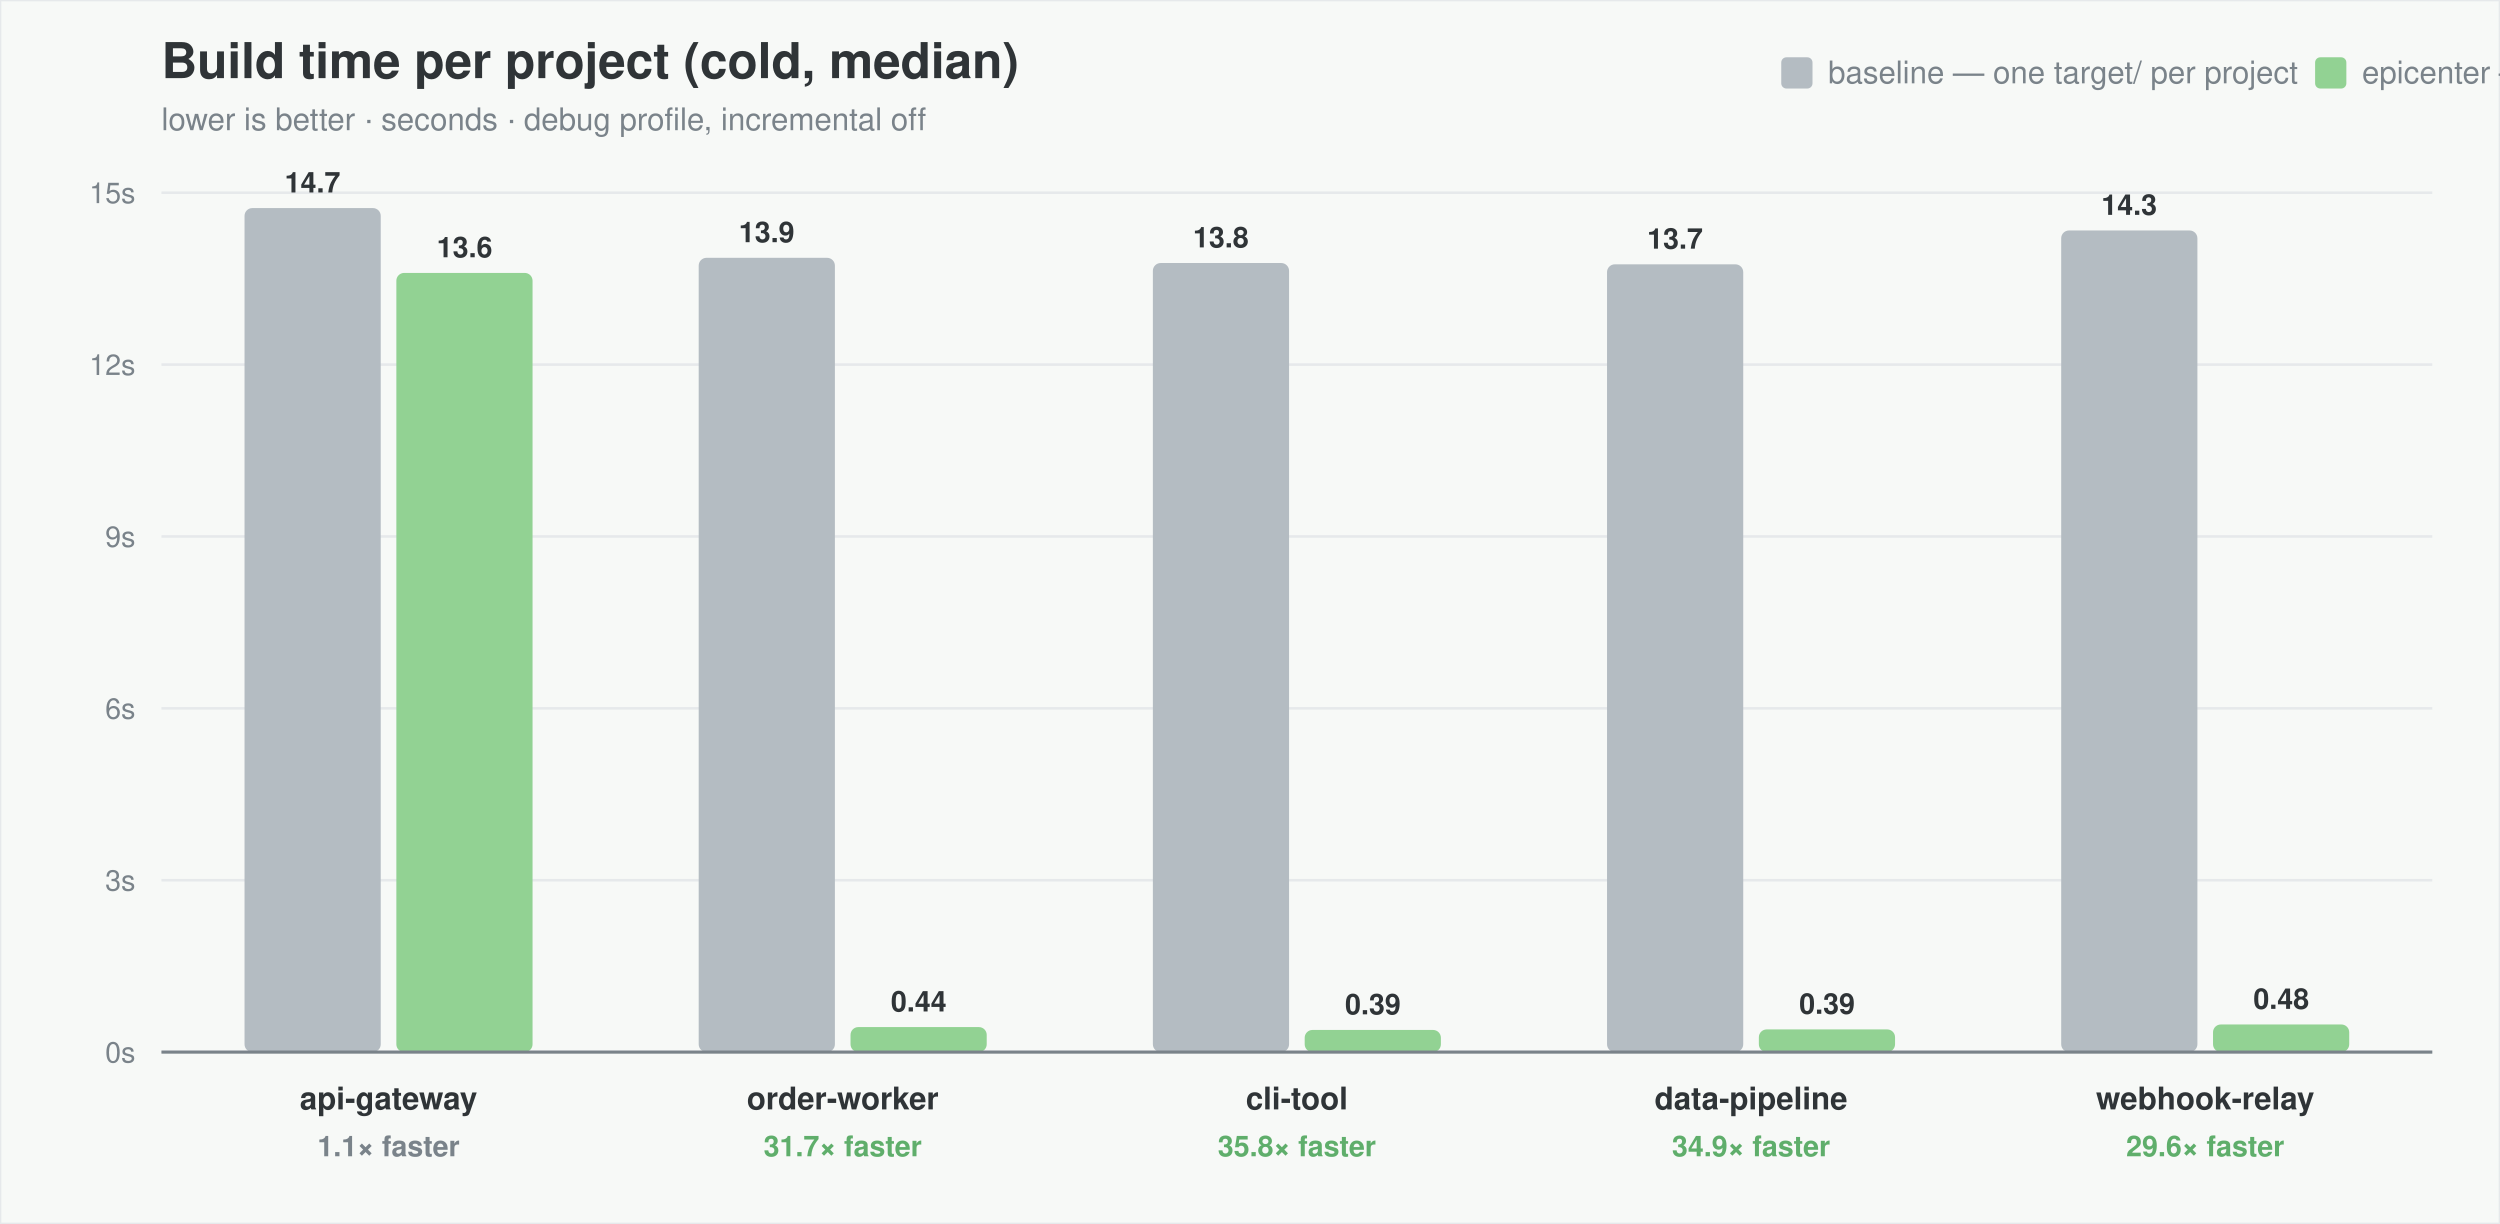
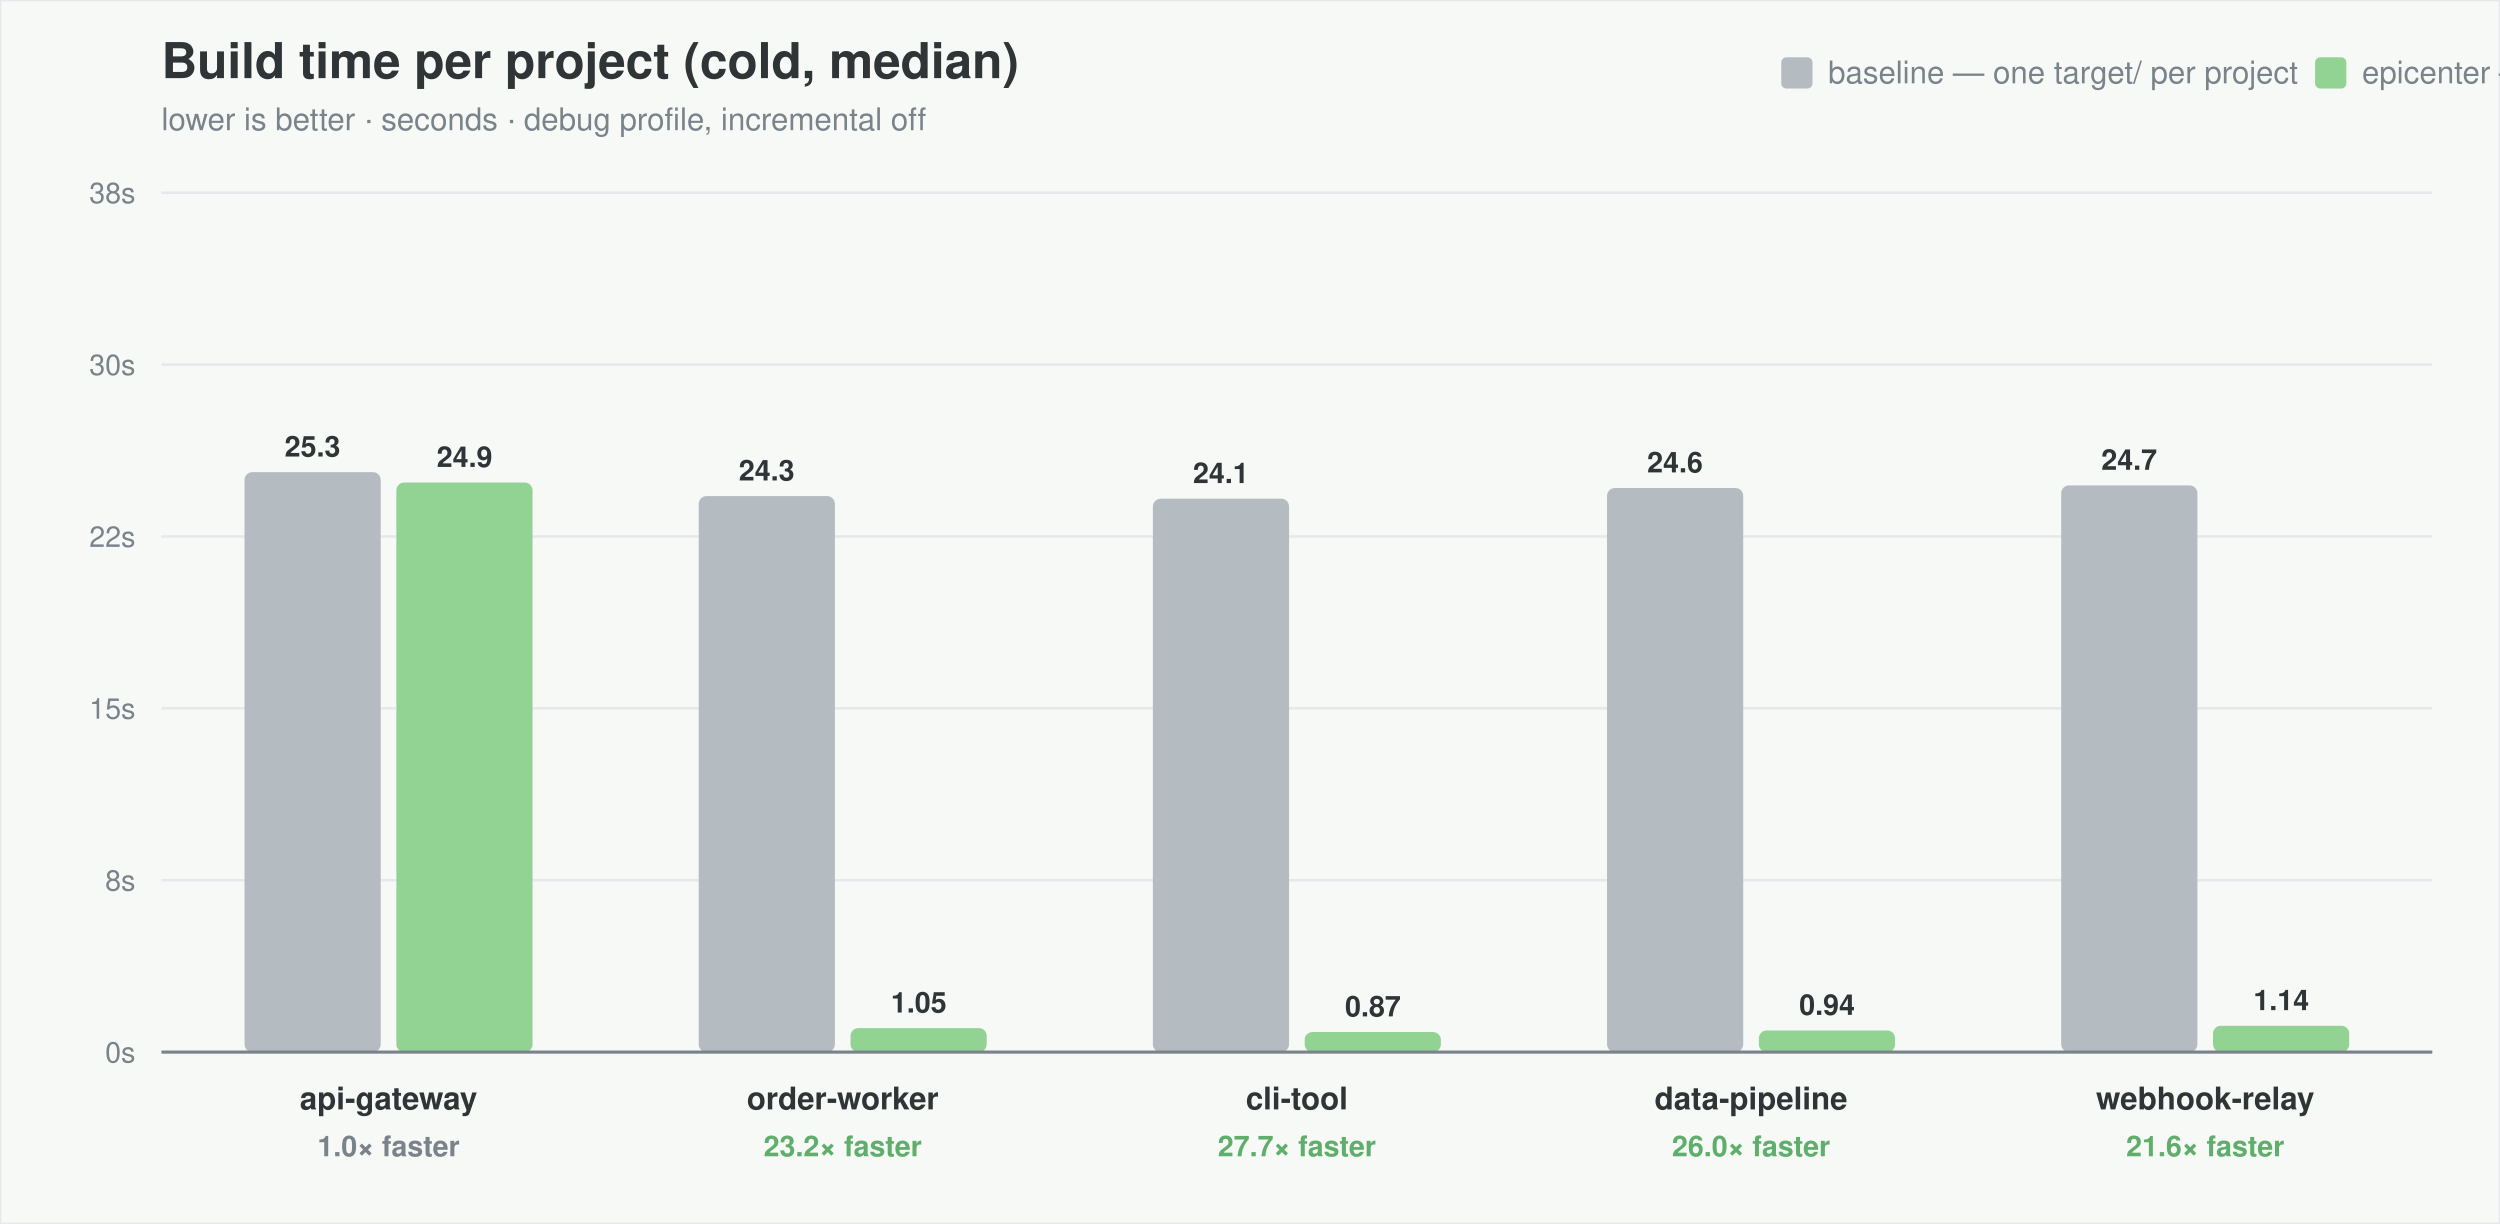
<svg xmlns="http://www.w3.org/2000/svg" width="960" height="470" viewBox="0 0 960 470">
  <rect x="0" y="0" width="960" height="470" fill="#F7F9F7" stroke="#E6E9EB" stroke-width="1" />
  <text x="62.0" y="30.0" font-family="-apple-system,BlinkMacSystemFont,'Segoe UI',Helvetica,Arial,sans-serif" font-size="19" fill="#2F3437" text-anchor="start" font-weight="700">Build time per project (cold, median)</text>
  <text x="62.0" y="50.0" font-family="-apple-system,BlinkMacSystemFont,'Segoe UI',Helvetica,Arial,sans-serif" font-size="12" fill="#7A838A" text-anchor="start" font-weight="normal">lower is better · seconds · debug profile, incremental off</text>
  <rect x="684.0" y="22.0" width="12.0" height="12.0" fill="#B4BCC2" rx="2.0" opacity="1.0" />
  <text x="702.0" y="32.0" font-family="-apple-system,BlinkMacSystemFont,'Segoe UI',Helvetica,Arial,sans-serif" font-size="12" fill="#7A838A" text-anchor="start" font-weight="normal">baseline — one target/ per project</text>
  <rect x="889.0" y="22.0" width="12.0" height="12.0" fill="#92D293" rx="2.0" opacity="1.0" />
  <text x="907.0" y="32.0" font-family="-apple-system,BlinkMacSystemFont,'Segoe UI',Helvetica,Arial,sans-serif" font-size="12" fill="#7A838A" text-anchor="start" font-weight="normal">epicenter — shared build dir</text>
  <line x1="62.0" y1="404.0" x2="934.0" y2="404.0" stroke="#E6E9EB" stroke-width="1" />
  <text x="52.0" y="408.0" font-family="-apple-system,BlinkMacSystemFont,'Segoe UI',Helvetica,Arial,sans-serif" font-size="11" fill="#7A838A" text-anchor="end" font-weight="normal">0s</text>
  <line x1="62.0" y1="338.0" x2="934.0" y2="338.0" stroke="#E6E9EB" stroke-width="1" />
-   <text x="52.0" y="342.0" font-family="-apple-system,BlinkMacSystemFont,'Segoe UI',Helvetica,Arial,sans-serif" font-size="11" fill="#7A838A" text-anchor="end" font-weight="normal">3s</text>
+   <text x="52.0" y="342.0" font-family="-apple-system,BlinkMacSystemFont,'Segoe UI',Helvetica,Arial,sans-serif" font-size="11" fill="#7A838A" text-anchor="end" font-weight="normal">8s</text>
  <line x1="62.0" y1="272.0" x2="934.0" y2="272.0" stroke="#E6E9EB" stroke-width="1" />
-   <text x="52.0" y="276.0" font-family="-apple-system,BlinkMacSystemFont,'Segoe UI',Helvetica,Arial,sans-serif" font-size="11" fill="#7A838A" text-anchor="end" font-weight="normal">6s</text>
+   <text x="52.0" y="276.0" font-family="-apple-system,BlinkMacSystemFont,'Segoe UI',Helvetica,Arial,sans-serif" font-size="11" fill="#7A838A" text-anchor="end" font-weight="normal">15s</text>
  <line x1="62.0" y1="206.0" x2="934.0" y2="206.0" stroke="#E6E9EB" stroke-width="1" />
-   <text x="52.0" y="210.0" font-family="-apple-system,BlinkMacSystemFont,'Segoe UI',Helvetica,Arial,sans-serif" font-size="11" fill="#7A838A" text-anchor="end" font-weight="normal">9s</text>
+   <text x="52.0" y="210.0" font-family="-apple-system,BlinkMacSystemFont,'Segoe UI',Helvetica,Arial,sans-serif" font-size="11" fill="#7A838A" text-anchor="end" font-weight="normal">22s</text>
  <line x1="62.0" y1="140.0" x2="934.0" y2="140.0" stroke="#E6E9EB" stroke-width="1" />
-   <text x="52.0" y="144.0" font-family="-apple-system,BlinkMacSystemFont,'Segoe UI',Helvetica,Arial,sans-serif" font-size="11" fill="#7A838A" text-anchor="end" font-weight="normal">12s</text>
+   <text x="52.0" y="144.0" font-family="-apple-system,BlinkMacSystemFont,'Segoe UI',Helvetica,Arial,sans-serif" font-size="11" fill="#7A838A" text-anchor="end" font-weight="normal">30s</text>
  <line x1="62.0" y1="74.0" x2="934.0" y2="74.0" stroke="#E6E9EB" stroke-width="1" />
-   <text x="52.0" y="78.0" font-family="-apple-system,BlinkMacSystemFont,'Segoe UI',Helvetica,Arial,sans-serif" font-size="11" fill="#7A838A" text-anchor="end" font-weight="normal">15s</text>
-   <rect x="93.9" y="79.9" width="52.3" height="324.1" fill="#B4BCC2" rx="3.0" opacity="1.0" />
-   <text x="120.0" y="73.9" font-family="-apple-system,BlinkMacSystemFont,'Segoe UI',Helvetica,Arial,sans-serif" font-size="11" fill="#2F3437" text-anchor="middle" font-weight="600">14.7</text>
-   <rect x="152.2" y="104.8" width="52.3" height="299.2" fill="#92D293" rx="3.0" opacity="1.0" />
-   <text x="178.4" y="98.8" font-family="-apple-system,BlinkMacSystemFont,'Segoe UI',Helvetica,Arial,sans-serif" font-size="11" fill="#2F3437" text-anchor="middle" font-weight="600">13.6</text>
+   <text x="52.0" y="78.0" font-family="-apple-system,BlinkMacSystemFont,'Segoe UI',Helvetica,Arial,sans-serif" font-size="11" fill="#7A838A" text-anchor="end" font-weight="normal">38s</text>
+   <rect x="93.9" y="181.3" width="52.3" height="222.7" fill="#B4BCC2" rx="3.0" opacity="1.0" />
+   <text x="120.0" y="175.3" font-family="-apple-system,BlinkMacSystemFont,'Segoe UI',Helvetica,Arial,sans-serif" font-size="11" fill="#2F3437" text-anchor="middle" font-weight="600">25.3</text>
+   <rect x="152.2" y="185.3" width="52.3" height="218.7" fill="#92D293" rx="3.0" opacity="1.0" />
+   <text x="178.4" y="179.3" font-family="-apple-system,BlinkMacSystemFont,'Segoe UI',Helvetica,Arial,sans-serif" font-size="11" fill="#2F3437" text-anchor="middle" font-weight="600">24.9</text>
  <text x="149.2" y="426.0" font-family="-apple-system,BlinkMacSystemFont,'Segoe UI',Helvetica,Arial,sans-serif" font-size="12" fill="#2F3437" text-anchor="middle" font-weight="600">api‑gateway</text>
-   <text x="149.2" y="444.0" font-family="-apple-system,BlinkMacSystemFont,'Segoe UI',Helvetica,Arial,sans-serif" font-size="11" fill="#7A838A" text-anchor="middle" font-weight="600">1.1× faster</text>
-   <rect x="268.3" y="99.0" width="52.3" height="305.0" fill="#B4BCC2" rx="3.0" opacity="1.0" />
-   <text x="294.4" y="93.0" font-family="-apple-system,BlinkMacSystemFont,'Segoe UI',Helvetica,Arial,sans-serif" font-size="11" fill="#2F3437" text-anchor="middle" font-weight="600">13.9</text>
-   <rect x="326.6" y="394.4" width="52.3" height="9.6" fill="#92D293" rx="3.0" opacity="1.0" />
-   <text x="352.8" y="388.4" font-family="-apple-system,BlinkMacSystemFont,'Segoe UI',Helvetica,Arial,sans-serif" font-size="11" fill="#2F3437" text-anchor="middle" font-weight="600">0.44</text>
+   <text x="149.2" y="444.0" font-family="-apple-system,BlinkMacSystemFont,'Segoe UI',Helvetica,Arial,sans-serif" font-size="11" fill="#7A838A" text-anchor="middle" font-weight="600">1.0× faster</text>
+   <rect x="268.3" y="190.5" width="52.3" height="213.5" fill="#B4BCC2" rx="3.0" opacity="1.0" />
+   <text x="294.4" y="184.5" font-family="-apple-system,BlinkMacSystemFont,'Segoe UI',Helvetica,Arial,sans-serif" font-size="11" fill="#2F3437" text-anchor="middle" font-weight="600">24.3</text>
+   <rect x="326.6" y="394.8" width="52.3" height="9.2" fill="#92D293" rx="3.0" opacity="1.0" />
+   <text x="352.8" y="388.8" font-family="-apple-system,BlinkMacSystemFont,'Segoe UI',Helvetica,Arial,sans-serif" font-size="11" fill="#2F3437" text-anchor="middle" font-weight="600">1.05</text>
  <text x="323.6" y="426.0" font-family="-apple-system,BlinkMacSystemFont,'Segoe UI',Helvetica,Arial,sans-serif" font-size="12" fill="#2F3437" text-anchor="middle" font-weight="600">order‑worker</text>
-   <text x="323.6" y="444.0" font-family="-apple-system,BlinkMacSystemFont,'Segoe UI',Helvetica,Arial,sans-serif" font-size="11" fill="#5FAE6B" text-anchor="middle" font-weight="600">31.7× faster</text>
-   <rect x="442.7" y="101.0" width="52.3" height="303.0" fill="#B4BCC2" rx="3.0" opacity="1.0" />
-   <text x="468.8" y="95.0" font-family="-apple-system,BlinkMacSystemFont,'Segoe UI',Helvetica,Arial,sans-serif" font-size="11" fill="#2F3437" text-anchor="middle" font-weight="600">13.8</text>
-   <rect x="501.0" y="395.5" width="52.3" height="8.5" fill="#92D293" rx="3.0" opacity="1.0" />
-   <text x="527.2" y="389.5" font-family="-apple-system,BlinkMacSystemFont,'Segoe UI',Helvetica,Arial,sans-serif" font-size="11" fill="#2F3437" text-anchor="middle" font-weight="600">0.39</text>
+   <text x="323.6" y="444.0" font-family="-apple-system,BlinkMacSystemFont,'Segoe UI',Helvetica,Arial,sans-serif" font-size="11" fill="#5FAE6B" text-anchor="middle" font-weight="600">23.2× faster</text>
+   <rect x="442.7" y="191.5" width="52.3" height="212.5" fill="#B4BCC2" rx="3.0" opacity="1.0" />
+   <text x="468.8" y="185.5" font-family="-apple-system,BlinkMacSystemFont,'Segoe UI',Helvetica,Arial,sans-serif" font-size="11" fill="#2F3437" text-anchor="middle" font-weight="600">24.1</text>
+   <rect x="501.0" y="396.3" width="52.3" height="7.7" fill="#92D293" rx="3.0" opacity="1.0" />
+   <text x="527.2" y="390.3" font-family="-apple-system,BlinkMacSystemFont,'Segoe UI',Helvetica,Arial,sans-serif" font-size="11" fill="#2F3437" text-anchor="middle" font-weight="600">0.87</text>
  <text x="498.0" y="426.0" font-family="-apple-system,BlinkMacSystemFont,'Segoe UI',Helvetica,Arial,sans-serif" font-size="12" fill="#2F3437" text-anchor="middle" font-weight="600">cli‑tool</text>
-   <text x="498.0" y="444.0" font-family="-apple-system,BlinkMacSystemFont,'Segoe UI',Helvetica,Arial,sans-serif" font-size="11" fill="#5FAE6B" text-anchor="middle" font-weight="600">35.8× faster</text>
-   <rect x="617.1" y="101.5" width="52.3" height="302.5" fill="#B4BCC2" rx="3.0" opacity="1.0" />
-   <text x="643.2" y="95.5" font-family="-apple-system,BlinkMacSystemFont,'Segoe UI',Helvetica,Arial,sans-serif" font-size="11" fill="#2F3437" text-anchor="middle" font-weight="600">13.7</text>
-   <rect x="675.4" y="395.3" width="52.3" height="8.7" fill="#92D293" rx="3.0" opacity="1.0" />
-   <text x="701.6" y="389.3" font-family="-apple-system,BlinkMacSystemFont,'Segoe UI',Helvetica,Arial,sans-serif" font-size="11" fill="#2F3437" text-anchor="middle" font-weight="600">0.39</text>
+   <text x="498.0" y="444.0" font-family="-apple-system,BlinkMacSystemFont,'Segoe UI',Helvetica,Arial,sans-serif" font-size="11" fill="#5FAE6B" text-anchor="middle" font-weight="600">27.7× faster</text>
+   <rect x="617.1" y="187.4" width="52.3" height="216.6" fill="#B4BCC2" rx="3.0" opacity="1.0" />
+   <text x="643.2" y="181.4" font-family="-apple-system,BlinkMacSystemFont,'Segoe UI',Helvetica,Arial,sans-serif" font-size="11" fill="#2F3437" text-anchor="middle" font-weight="600">24.6</text>
+   <rect x="675.4" y="395.7" width="52.3" height="8.3" fill="#92D293" rx="3.0" opacity="1.0" />
+   <text x="701.6" y="389.7" font-family="-apple-system,BlinkMacSystemFont,'Segoe UI',Helvetica,Arial,sans-serif" font-size="11" fill="#2F3437" text-anchor="middle" font-weight="600">0.94</text>
  <text x="672.4" y="426.0" font-family="-apple-system,BlinkMacSystemFont,'Segoe UI',Helvetica,Arial,sans-serif" font-size="12" fill="#2F3437" text-anchor="middle" font-weight="600">data‑pipeline</text>
-   <text x="672.4" y="444.0" font-family="-apple-system,BlinkMacSystemFont,'Segoe UI',Helvetica,Arial,sans-serif" font-size="11" fill="#5FAE6B" text-anchor="middle" font-weight="600">34.9× faster</text>
-   <rect x="791.5" y="88.5" width="52.3" height="315.5" fill="#B4BCC2" rx="3.0" opacity="1.0" />
-   <text x="817.6" y="82.5" font-family="-apple-system,BlinkMacSystemFont,'Segoe UI',Helvetica,Arial,sans-serif" font-size="11" fill="#2F3437" text-anchor="middle" font-weight="600">14.3</text>
-   <rect x="849.8" y="393.4" width="52.3" height="10.6" fill="#92D293" rx="3.0" opacity="1.0" />
-   <text x="876.0" y="387.4" font-family="-apple-system,BlinkMacSystemFont,'Segoe UI',Helvetica,Arial,sans-serif" font-size="11" fill="#2F3437" text-anchor="middle" font-weight="600">0.48</text>
+   <text x="672.4" y="444.0" font-family="-apple-system,BlinkMacSystemFont,'Segoe UI',Helvetica,Arial,sans-serif" font-size="11" fill="#5FAE6B" text-anchor="middle" font-weight="600">26.0× faster</text>
+   <rect x="791.5" y="186.4" width="52.3" height="217.6" fill="#B4BCC2" rx="3.0" opacity="1.0" />
+   <text x="817.6" y="180.4" font-family="-apple-system,BlinkMacSystemFont,'Segoe UI',Helvetica,Arial,sans-serif" font-size="11" fill="#2F3437" text-anchor="middle" font-weight="600">24.7</text>
+   <rect x="849.8" y="393.9" width="52.3" height="10.1" fill="#92D293" rx="3.0" opacity="1.0" />
+   <text x="876.0" y="387.9" font-family="-apple-system,BlinkMacSystemFont,'Segoe UI',Helvetica,Arial,sans-serif" font-size="11" fill="#2F3437" text-anchor="middle" font-weight="600">1.14</text>
  <text x="846.8" y="426.0" font-family="-apple-system,BlinkMacSystemFont,'Segoe UI',Helvetica,Arial,sans-serif" font-size="12" fill="#2F3437" text-anchor="middle" font-weight="600">webhook‑relay</text>
-   <text x="846.8" y="444.0" font-family="-apple-system,BlinkMacSystemFont,'Segoe UI',Helvetica,Arial,sans-serif" font-size="11" fill="#5FAE6B" text-anchor="middle" font-weight="600">29.6× faster</text>
+   <text x="846.8" y="444.0" font-family="-apple-system,BlinkMacSystemFont,'Segoe UI',Helvetica,Arial,sans-serif" font-size="11" fill="#5FAE6B" text-anchor="middle" font-weight="600">21.6× faster</text>
  <line x1="62.0" y1="404.0" x2="934.0" y2="404.0" stroke="#7A838A" stroke-width="1.2" />
</svg>
